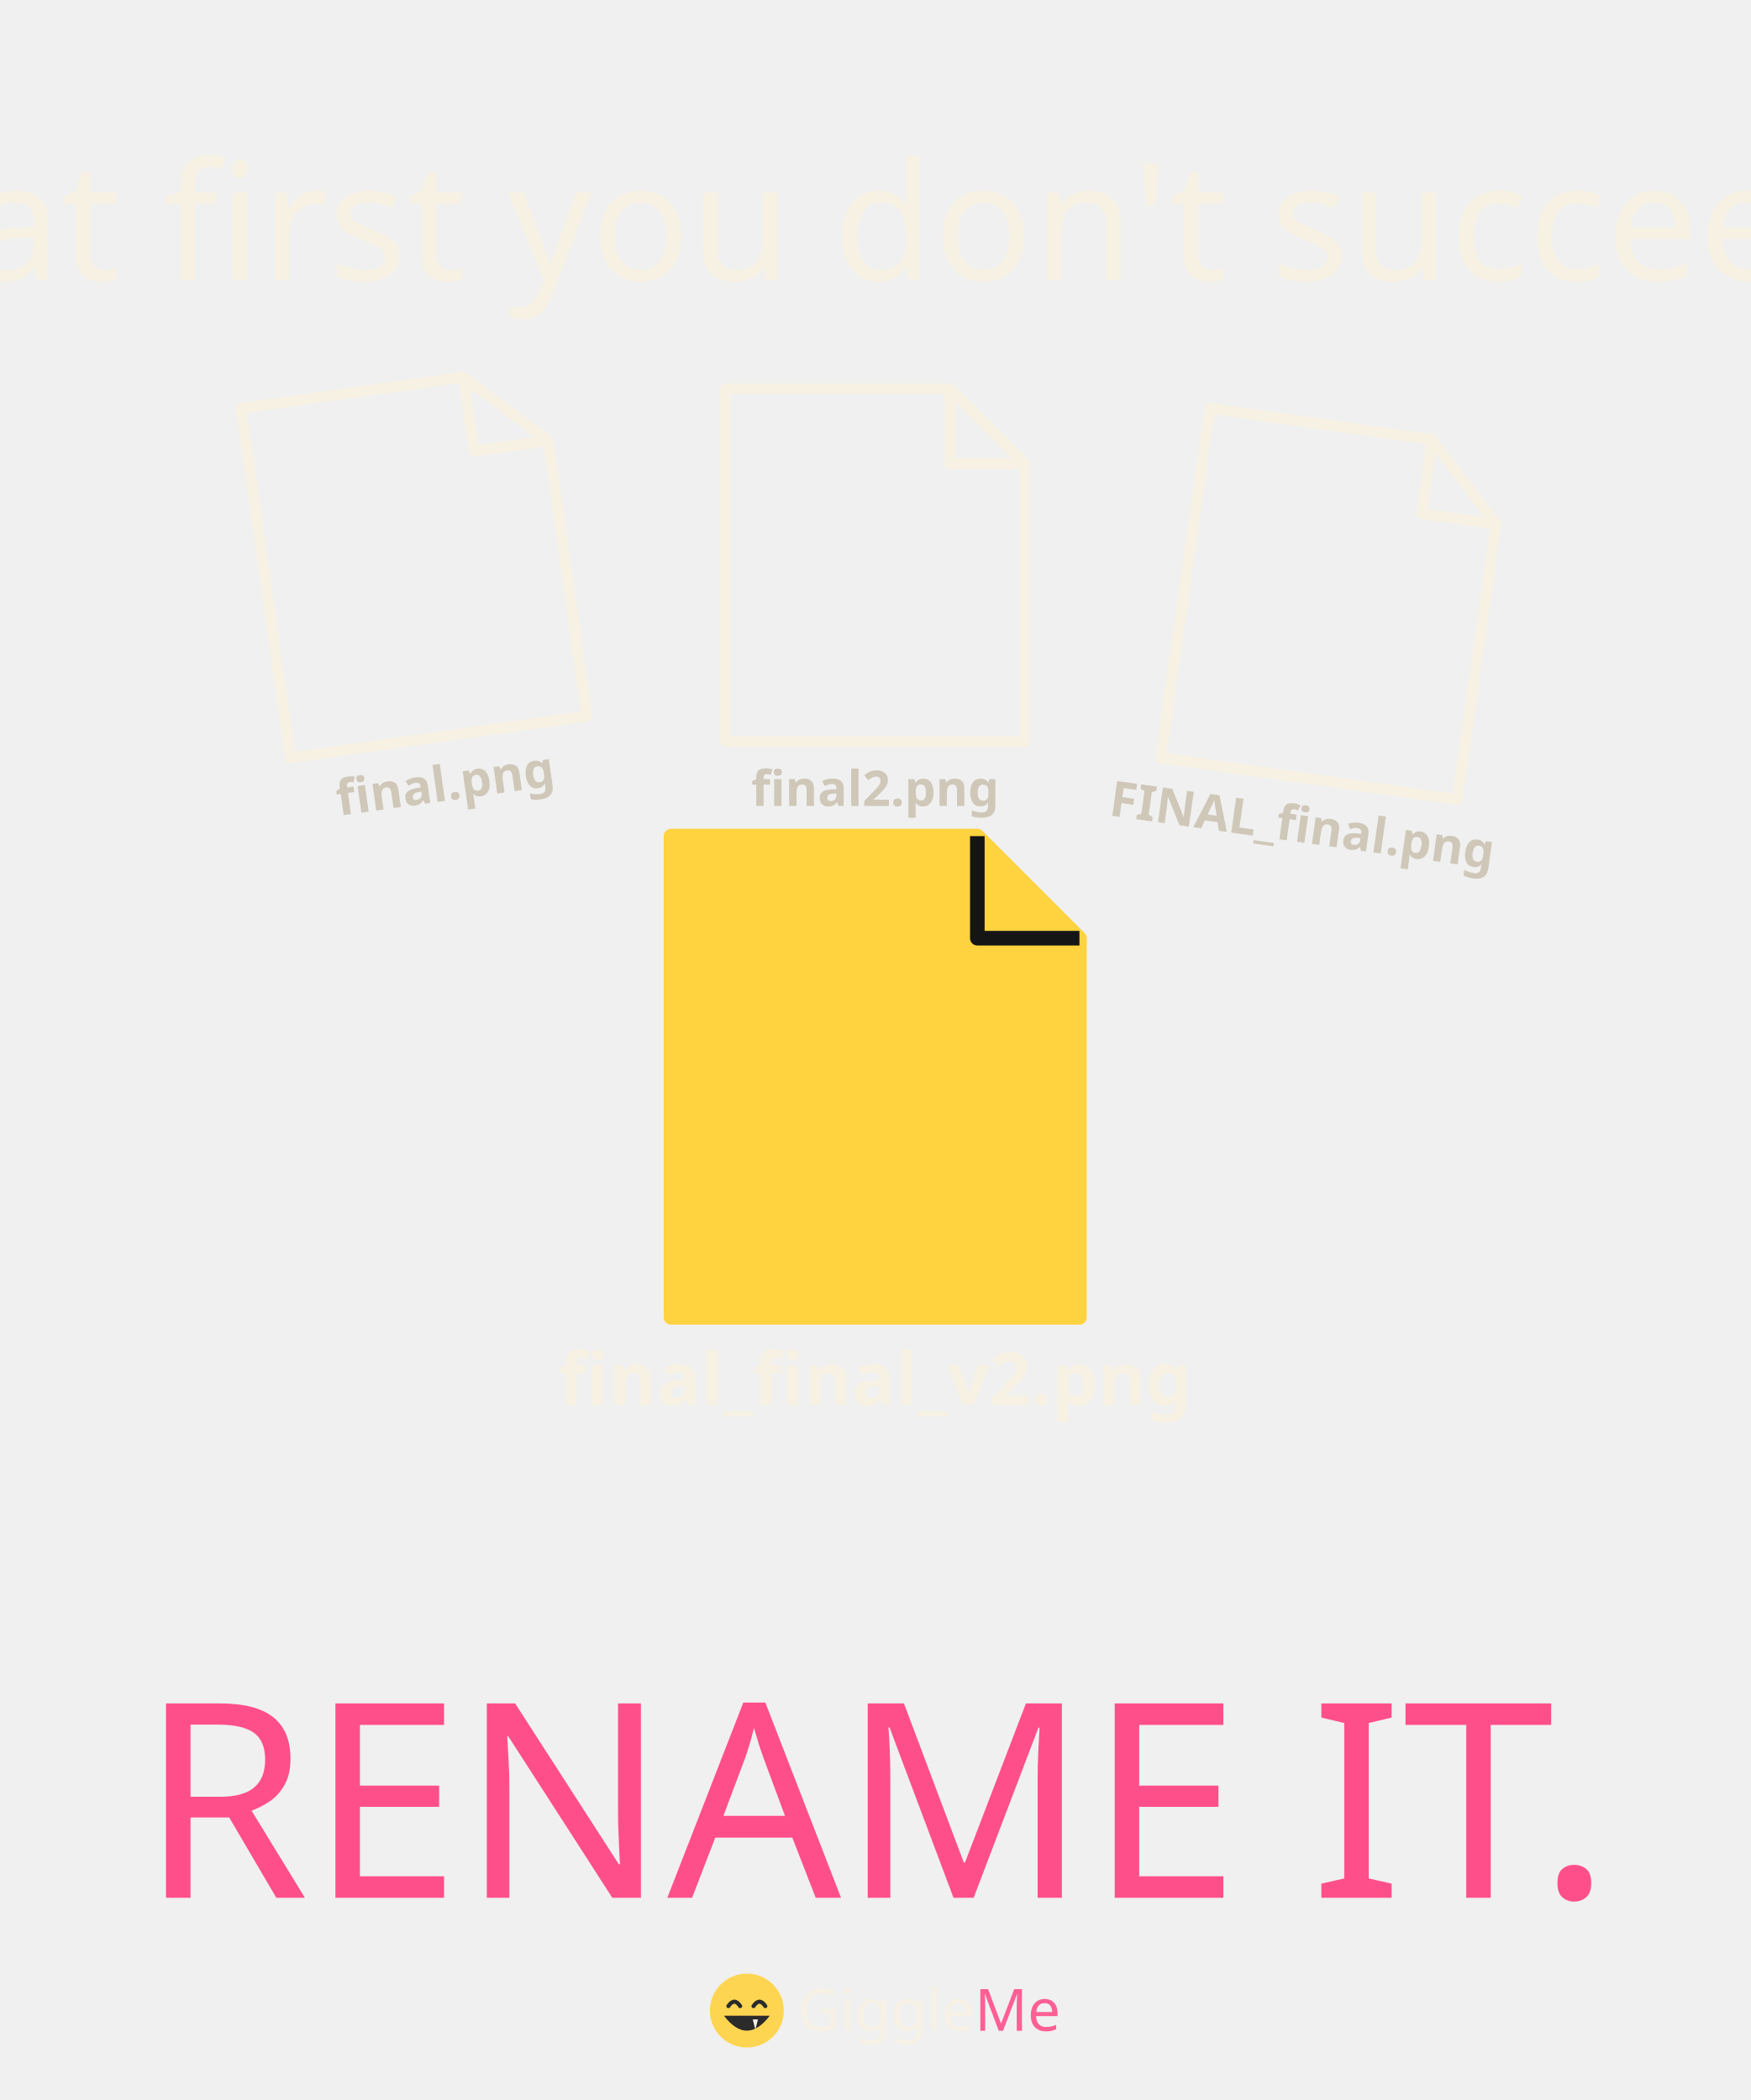
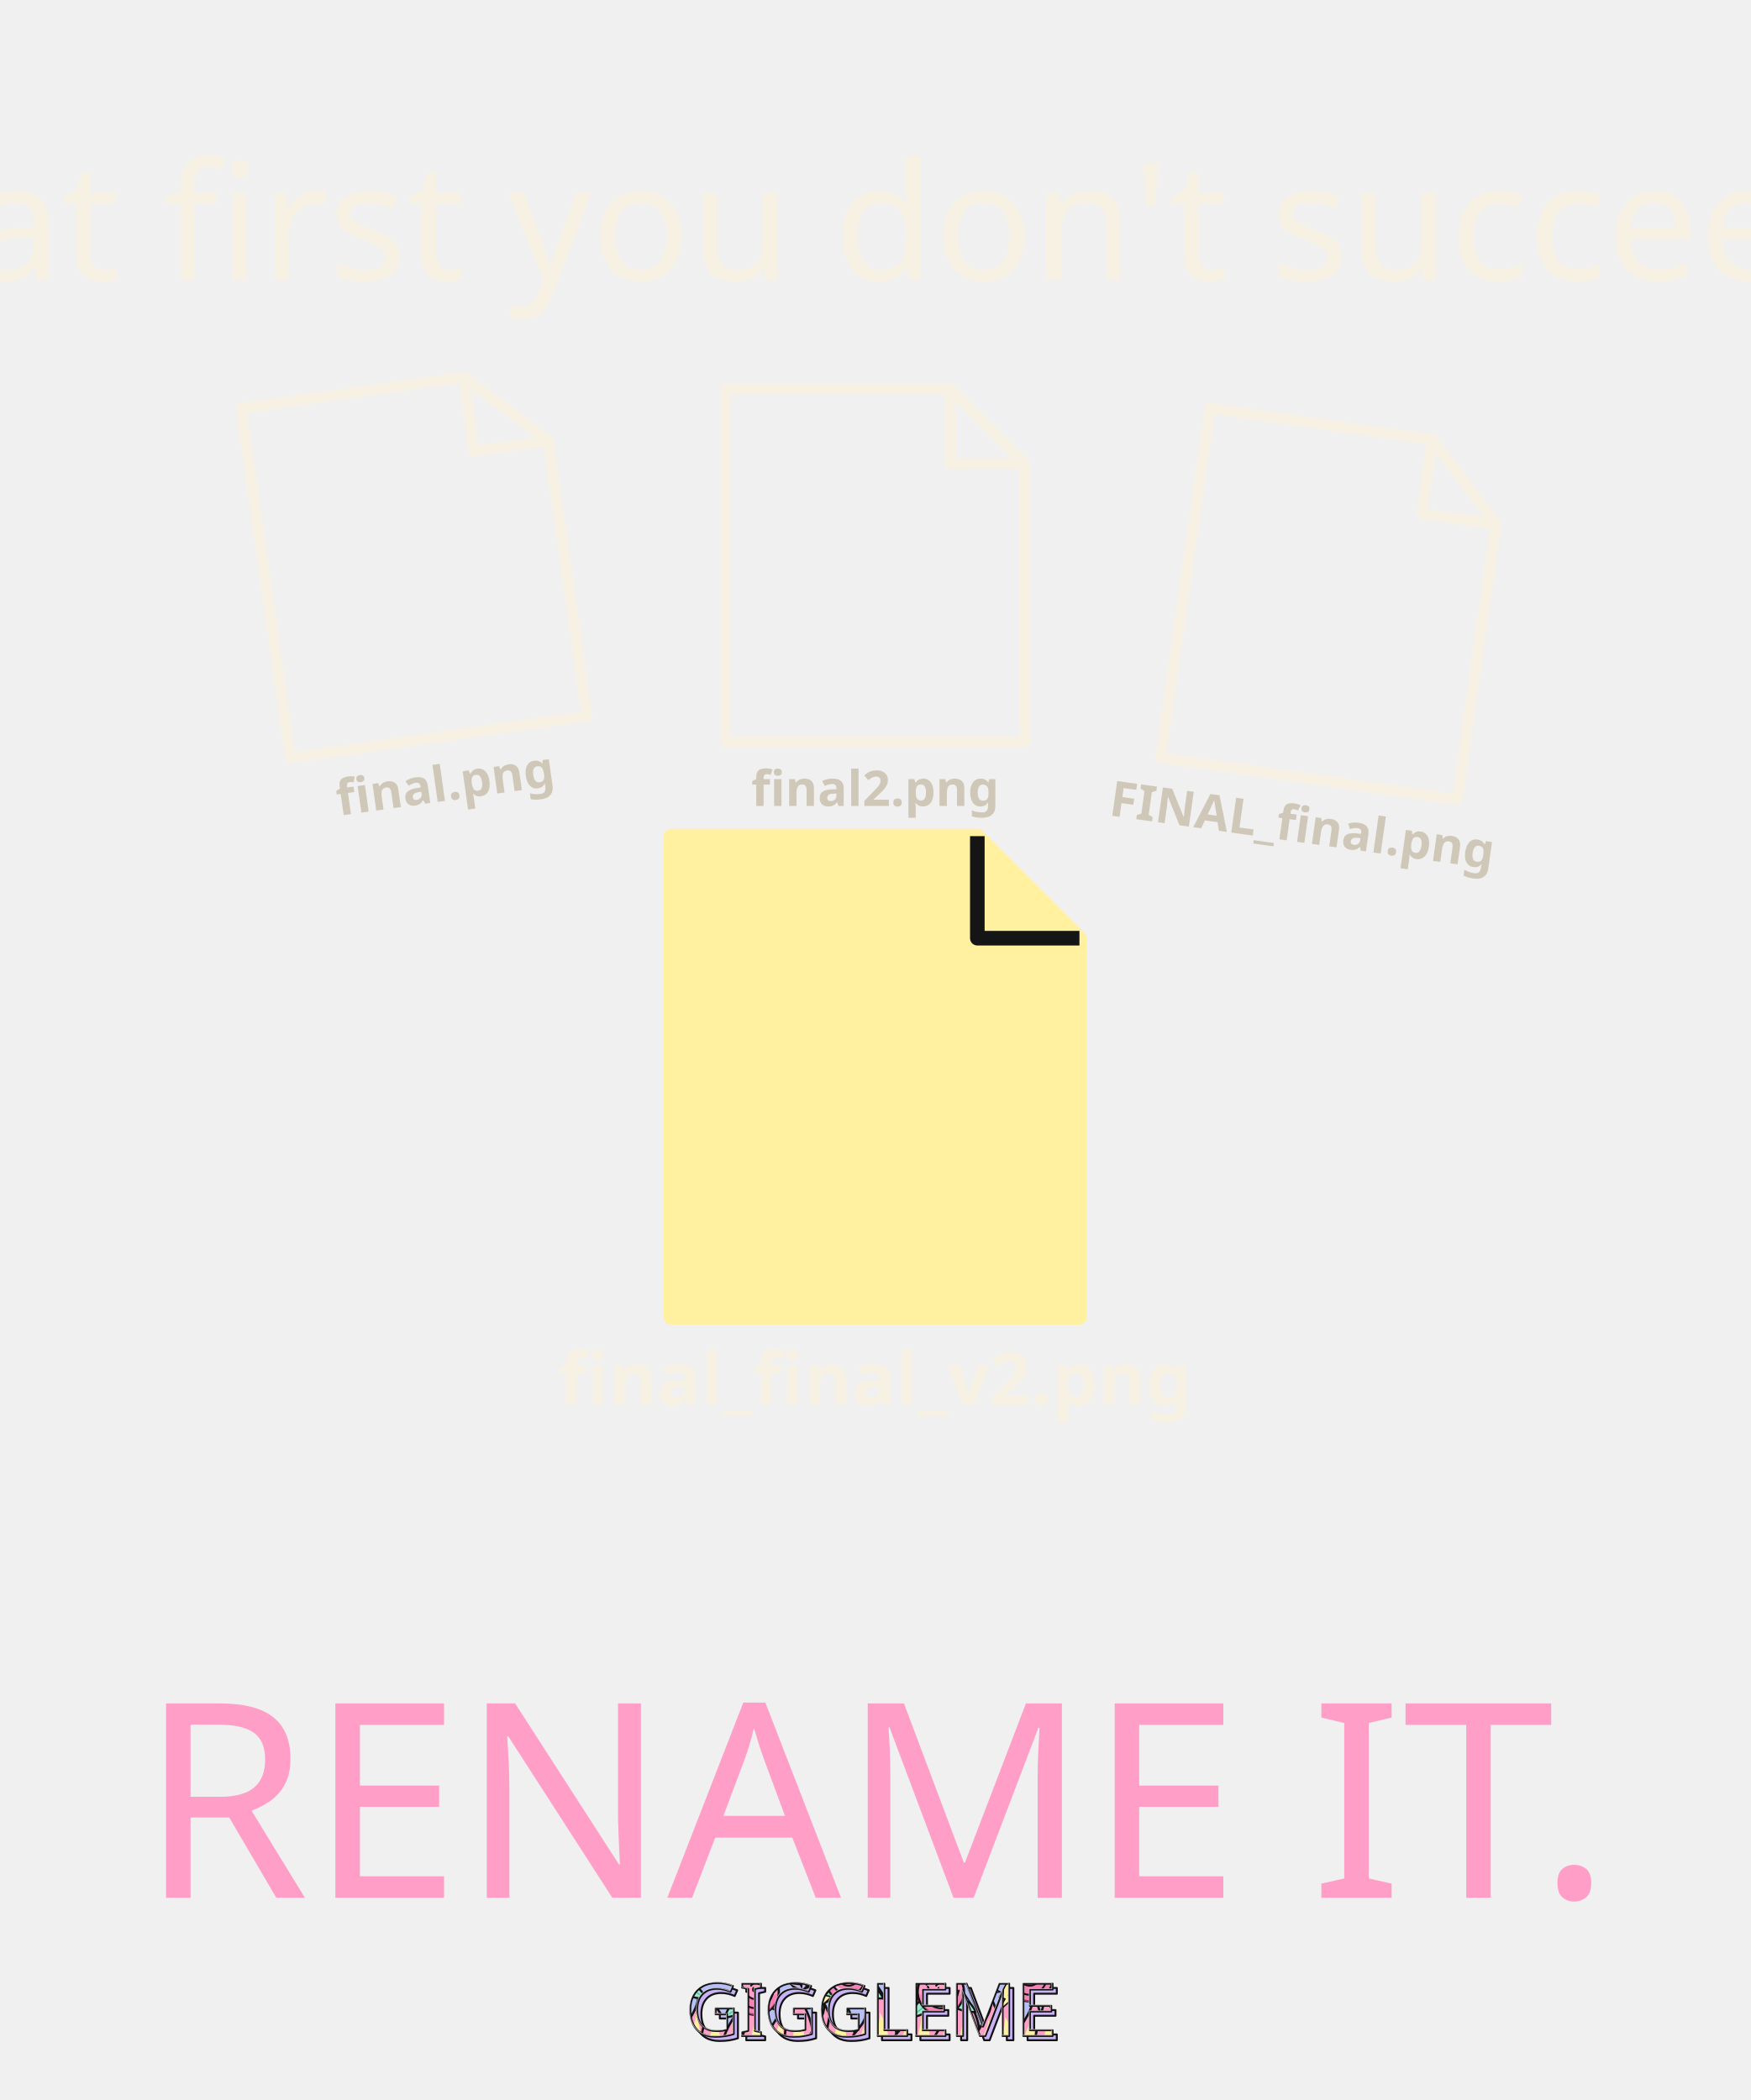
<svg xmlns="http://www.w3.org/2000/svg" viewBox="0 0 4500 5400">
  <text x="2250" y="720" data-w="3900" text-anchor="middle" font-family="DM Serif Display" font-size="420" fill="#F7F1E3">If at first you don't succeed,</text>
  <g transform="translate(620 1050) rotate(-8) scale(0.55)">
    <path d="M 0 0 L 1050 0 L 1400 350 L 1400 1650 L 0 1650 Z" fill="none" stroke="#F7F1E3" stroke-width="50" stroke-linejoin="round" />
    <path d="M 1050 0 L 1050 350 L 1400 350" fill="none" stroke="#F7F1E3" stroke-width="50" stroke-linejoin="round" />
    <text x="700" y="1950" text-anchor="middle" font-family="Space Mono" font-weight="700" font-size="230" fill="#CFC7B8">final.png</text>
  </g>
  <g transform="translate(1865 1000) rotate(0) scale(0.55)">
    <path d="M 0 0 L 1050 0 L 1400 350 L 1400 1650 L 0 1650 Z" fill="none" stroke="#F7F1E3" stroke-width="50" stroke-linejoin="round" />
    <path d="M 1050 0 L 1050 350 L 1400 350" fill="none" stroke="#F7F1E3" stroke-width="50" stroke-linejoin="round" />
    <text x="700" y="1950" text-anchor="middle" font-family="Space Mono" font-weight="700" font-size="230" fill="#CFC7B8">final2.png</text>
  </g>
  <g transform="translate(3110 1050) rotate(8) scale(0.55)">
    <path d="M 0 0 L 1050 0 L 1400 350 L 1400 1650 L 0 1650 Z" fill="none" stroke="#F7F1E3" stroke-width="50" stroke-linejoin="round" />
    <path d="M 1050 0 L 1050 350 L 1400 350" fill="none" stroke="#F7F1E3" stroke-width="50" stroke-linejoin="round" />
    <text x="700" y="1950" text-anchor="middle" font-family="Space Mono" font-weight="700" font-size="230" fill="#CFC7B8">FINAL_final.png</text>
  </g>
  <g transform="translate(1725 2150) rotate(0) scale(0.75)">
-     <path d="M 0 0 L 1050 0 L 1400 350 L 1400 1650 L 0 1650 Z" fill="#FFD23F" stroke="#FFD23F" stroke-width="50" stroke-linejoin="round" />
+     <path d="M 0 0 L 1050 0 L 1400 350 L 1400 1650 L 0 1650 Z" fill="#FFF1A0" stroke="#FFF1A0" stroke-width="50" stroke-linejoin="round" />
    <path d="M 1050 0 L 1050 350 L 1400 350" fill="none" stroke="#151515" stroke-width="50" stroke-linejoin="round" />
    <text x="700" y="1950" text-anchor="middle" font-family="Space Mono" font-weight="700" font-size="250" fill="#F7F1E3">final_final_v2.png</text>
  </g>
-   <text x="2250" y="4880" data-w="3300" text-anchor="middle" font-family="Anton" font-size="700" fill="#FF4F8B">RENAME IT.</text>
-   <g opacity="0.9">
-     <g transform="translate(1920 5170)">
-       <circle r="95" fill="#FFD23F" />
-       <path d="M -47.5 -11.4 q 15.2 -22.8 30.4 0" fill="none" stroke="#151515" stroke-width="10.45" stroke-linecap="round" />
-       <path d="M 17.1 -11.4 q 15.2 -22.8 30.4 0" fill="none" stroke="#151515" stroke-width="10.45" stroke-linecap="round" />
-       <path d="M -58.9 13.3 Q 0 90.25 58.9 13.3 Z" fill="#151515" />
-       <path d="M 15.2 22.8 L 28.5 22.8 L 21.85 49.4 Z" fill="#F7F1E3" />
-     </g>
-     <text x="2050" y="5222" font-family="Titan One" font-size="150" fill="#F7F1E3">Giggle<tspan fill="#FF4F8B">Me</tspan>
-     </text>
+   <text x="2250" y="4880" data-w="3300" text-anchor="middle" font-family="Anton" font-size="700" fill="#FF9EC7">RENAME IT.</text>
+   <g transform="translate(1595.7 4789.3) scale(0.4957)">
+     <defs>
+       <clipPath id="tag17">
+         <text x="1300" y="900" text-anchor="middle" font-family="Rye" font-size="380">GIGGLEME</text>
+       </clipPath>
+     </defs>
+     <g transform="translate(22 22)" fill="#C9B1F5">
+       <text x="1300" y="900" text-anchor="middle" font-family="Rye" font-size="380">GIGGLEME</text>
+     </g>
+     <g transform="translate(22 22)" fill="none" stroke="#121212" stroke-width="10" stroke-linejoin="round">
+       <text x="1300" y="900" text-anchor="middle" font-family="Rye" font-size="380">GIGGLEME</text>
+     </g>
+     <g clip-path="url(#tag17)">
+       <rect width="2600" height="1250" fill="#9FD3F7" />
+       <path d="M -60 420 q 80 -60 160 0 t 160 0" fill="none" stroke="#64AEE3" stroke-width="16" />
+       <path d="M 260 420 q 80 -60 160 0 t 160 0" fill="none" stroke="#64AEE3" stroke-width="16" />
+       <path d="M 580 420 q 80 -60 160 0 t 160 0" fill="none" stroke="#64AEE3" stroke-width="16" />
+       <path d="M 900 420 q 80 -60 160 0 t 160 0" fill="none" stroke="#64AEE3" stroke-width="16" />
+       <path d="M 1220 420 q 80 -60 160 0 t 160 0" fill="none" stroke="#64AEE3" stroke-width="16" />
+       <path d="M 1540 420 q 80 -60 160 0 t 160 0" fill="none" stroke="#64AEE3" stroke-width="16" />
+       <path d="M 1860 420 q 80 -60 160 0 t 160 0" fill="none" stroke="#64AEE3" stroke-width="16" />
+       <path d="M 2180 420 q 80 -60 160 0 t 160 0" fill="none" stroke="#64AEE3" stroke-width="16" />
+       <path d="M 2500 420 q 80 -60 160 0 t 160 0" fill="none" stroke="#64AEE3" stroke-width="16" />
+       <rect y="520" width="2600" height="1250" fill="#C9B1F5" opacity=".55" />
+       <path d="M -15.8 1000 C -25.8 892.0 14.2 870.4 30.2 784.0 C 144.2 881.2 134.2 935.2 124.2 1000 Z" fill="#FF9EC7" stroke="#121212" stroke-width="12" stroke-linejoin="round" />
+       <path d="M 22.2 1000 C 18.2 924.4 42.2 913.6 44.2 866.1 C 96.2 924.4 92.2 956.8 86.2 1000 Z" fill="#FFF1A0" />
+       <path d="M 92.5 1000 C 82.5 820.6 202.5 784.7 186.5 641.2 C 252.5 802.7 242.5 892.4 232.5 1000 Z" fill="#FF9EC7" stroke="#121212" stroke-width="12" stroke-linejoin="round" />
+       <path d="M 130.5 1000 C 126.5 874.4 174.5 856.5 172.5 777.5 C 204.5 874.4 200.5 928.2 194.5 1000 Z" fill="#FFF1A0" />
+       <path d="M 200.8 1000 C 190.8 873.6 230.8 848.3 246.8 747.2 C 360.8 861.0 350.8 924.2 340.8 1000 Z" fill="#FF9EC7" stroke="#121212" stroke-width="12" stroke-linejoin="round" />
+       <path d="M 238.8 1000 C 234.8 911.5 258.8 898.9 260.8 843.3 C 312.8 911.5 308.8 949.4 302.8 1000 Z" fill="#FFF1A0" />
+       <path d="M 309.2 1000 C 299.2 825.3 419.2 790.4 403.2 650.7 C 469.2 807.9 459.2 895.2 449.2 1000 Z" fill="#FF9EC7" stroke="#121212" stroke-width="12" stroke-linejoin="round" />
+       <path d="M 347.2 1000 C 343.2 877.7 391.2 860.3 389.2 783.4 C 421.2 877.7 417.2 930.1 411.2 1000 Z" fill="#FFF1A0" />
+       <path d="M 417.5 1000 C 407.5 856.4 447.5 827.7 463.5 712.8 C 577.5 842.1 567.5 913.9 557.5 1000 Z" fill="#FF9EC7" stroke="#121212" stroke-width="12" stroke-linejoin="round" />
+       <path d="M 455.5 1000 C 451.5 899.5 475.5 885.1 477.5 822.0 C 529.5 899.5 525.5 942.6 519.5 1000 Z" fill="#FFF1A0" />
+       <path d="M 525.8 1000 C 515.8 834.5 635.8 801.4 619.8 669.0 C 685.8 818.0 675.8 900.7 665.8 1000 Z" fill="#FF9EC7" stroke="#121212" stroke-width="12" stroke-linejoin="round" />
+       <path d="M 563.8 1000 C 559.8 884.2 607.8 867.6 605.8 794.8 C 637.8 884.2 633.8 933.8 627.8 1000 Z" fill="#FFF1A0" />
+       <path d="M 634.2 1000 C 624.2 841.6 664.2 809.9 680.2 683.2 C 794.2 825.8 784.2 905.0 774.2 1000 Z" fill="#FF9EC7" stroke="#121212" stroke-width="12" stroke-linejoin="round" />
+       <path d="M 672.2 1000 C 668.2 889.1 692.2 873.3 694.2 803.6 C 746.2 889.1 742.2 936.6 736.2 1000 Z" fill="#FFF1A0" />
+       <path d="M 742.5 1000 C 732.5 847.5 852.5 817.0 836.5 695.0 C 902.5 832.2 892.5 908.5 882.5 1000 Z" fill="#FF9EC7" stroke="#121212" stroke-width="12" stroke-linejoin="round" />
+       <path d="M 780.5 1000 C 776.5 893.2 824.5 878.0 822.5 810.9 C 854.5 893.2 850.5 939.0 844.5 1000 Z" fill="#FFF1A0" />
+       <path d="M 850.8 1000 C 840.8 830.1 880.8 796.2 896.8 660.3 C 1010.8 813.2 1000.8 898.1 990.8 1000 Z" fill="#FF9EC7" stroke="#121212" stroke-width="12" stroke-linejoin="round" />
+       <path d="M 888.8 1000 C 884.8 881.1 908.8 864.1 910.8 789.4 C 962.8 881.1 958.8 932.1 952.8 1000 Z" fill="#FFF1A0" />
+       <path d="M 959.2 1000 C 949.2 863.4 1069.2 836.1 1053.2 726.9 C 1119.2 849.8 1109.2 918.1 1099.2 1000 Z" fill="#FF9EC7" stroke="#121212" stroke-width="12" stroke-linejoin="round" />
+       <path d="M 997.2 1000 C 993.2 904.4 1041.2 890.7 1039.2 830.7 C 1071.2 904.4 1067.2 945.4 1061.2 1000 Z" fill="#FFF1A0" />
+       <path d="M 1067.5 1000 C 1057.5 822.8 1097.5 787.3 1113.5 645.6 C 1227.5 805.1 1217.5 893.7 1207.5 1000 Z" fill="#FF9EC7" stroke="#121212" stroke-width="12" stroke-linejoin="round" />
+       <path d="M 1105.5 1000 C 1101.5 875.9 1125.5 858.2 1127.5 780.2 C 1179.5 875.9 1175.5 929.1 1169.5 1000 Z" fill="#FFF1A0" />
+       <path d="M 1175.8 1000 C 1165.8 881.3 1285.8 857.5 1269.8 762.5 C 1335.8 869.4 1325.8 928.8 1315.8 1000 Z" fill="#FF9EC7" stroke="#121212" stroke-width="12" stroke-linejoin="round" />
+       <path d="M 1213.8 1000 C 1209.8 916.9 1257.8 905.0 1255.8 852.8 C 1287.8 916.9 1283.8 952.5 1277.8 1000 Z" fill="#FFF1A0" />
+       <path d="M 1284.2 1000 C 1274.2 820.0 1314.2 784.0 1330.2 640.0 C 1444.2 802.0 1434.2 892.0 1424.2 1000 Z" fill="#FF9EC7" stroke="#121212" stroke-width="12" stroke-linejoin="round" />
+       <path d="M 1322.2 1000 C 1318.2 874.0 1342.2 856.0 1344.2 776.8 C 1396.2 874.0 1392.2 928.0 1386.2 1000 Z" fill="#FFF1A0" />
+       <path d="M 1392.5 1000 C 1382.5 884.2 1502.5 861.0 1486.5 768.4 C 1552.5 872.6 1542.5 930.5 1532.5 1000 Z" fill="#FF9EC7" stroke="#121212" stroke-width="12" stroke-linejoin="round" />
+       <path d="M 1430.5 1000 C 1426.5 918.9 1474.5 907.3 1472.5 856.4 C 1504.5 918.9 1500.5 953.7 1494.5 1000 Z" fill="#FFF1A0" />
+       <path d="M 1500.8 1000 C 1490.8 822.0 1530.8 786.4 1546.8 644.1 C 1660.8 804.2 1650.8 893.2 1640.8 1000 Z" fill="#FF9EC7" stroke="#121212" stroke-width="12" stroke-linejoin="round" />
+       <path d="M 1538.8 1000 C 1534.8 875.4 1558.8 857.6 1560.8 779.3 C 1612.8 875.4 1608.8 928.8 1602.8 1000 Z" fill="#FFF1A0" />
+       <path d="M 1609.2 1000 C 1599.2 866.1 1719.2 839.4 1703.2 732.3 C 1769.2 852.8 1759.2 919.7 1749.2 1000 Z" fill="#FF9EC7" stroke="#121212" stroke-width="12" stroke-linejoin="round" />
+       <path d="M 1647.2 1000 C 1643.2 906.3 1691.2 892.9 1689.2 834.0 C 1721.2 906.3 1717.2 946.5 1711.2 1000 Z" fill="#FFF1A0" />
+       <path d="M 1717.5 1000 C 1707.5 828.7 1747.5 794.4 1763.5 657.4 C 1877.5 811.6 1867.5 897.2 1857.5 1000 Z" fill="#FF9EC7" stroke="#121212" stroke-width="12" stroke-linejoin="round" />
+       <path d="M 1755.5 1000 C 1751.5 880.1 1775.5 863.0 1777.5 787.6 C 1829.5 880.1 1825.5 931.5 1819.5 1000 Z" fill="#FFF1A0" />
+       <path d="M 1825.8 1000 C 1815.8 849.8 1935.8 819.8 1919.8 699.7 C 1985.8 834.8 1975.8 909.9 1965.8 1000 Z" fill="#FF9EC7" stroke="#121212" stroke-width="12" stroke-linejoin="round" />
+       <path d="M 1863.8 1000 C 1859.8 894.9 1907.8 879.9 1905.8 813.8 C 1937.8 894.9 1933.8 939.9 1927.8 1000 Z" fill="#FFF1A0" />
+       <path d="M 1934.2 1000 C 1924.2 839.6 1964.2 807.5 1980.2 679.1 C 2094.2 823.5 2084.2 903.7 2074.2 1000 Z" fill="#FF9EC7" stroke="#121212" stroke-width="12" stroke-linejoin="round" />
+       <path d="M 1972.2 1000 C 1968.2 887.7 1992.2 871.6 1994.2 801.1 C 2046.2 887.7 2042.2 935.8 2036.2 1000 Z" fill="#FFF1A0" />
+       <path d="M 2042.5 1000 C 2032.5 836.3 2152.5 803.6 2136.5 672.6 C 2202.5 820.0 2192.5 901.8 2182.5 1000 Z" fill="#FF9EC7" stroke="#121212" stroke-width="12" stroke-linejoin="round" />
+       <path d="M 2080.5 1000 C 2076.5 885.4 2124.5 869.1 2122.5 797.0 C 2154.5 885.4 2150.5 934.5 2144.5 1000 Z" fill="#FFF1A0" />
+       <path d="M 2150.8 1000 C 2140.8 853.9 2180.8 824.7 2196.8 707.8 C 2310.8 839.3 2300.8 912.3 2290.8 1000 Z" fill="#FF9EC7" stroke="#121212" stroke-width="12" stroke-linejoin="round" />
+       <path d="M 2188.8 1000 C 2184.8 897.7 2208.8 883.1 2210.8 818.8 C 2262.8 897.7 2258.8 941.6 2252.8 1000 Z" fill="#FFF1A0" />
+       <path d="M 2259.2 1000 C 2249.2 826.5 2369.2 791.8 2353.2 653.0 C 2419.2 809.2 2409.2 895.9 2399.2 1000 Z" fill="#FF9EC7" stroke="#121212" stroke-width="12" stroke-linejoin="round" />
+       <path d="M 2297.2 1000 C 2293.2 878.6 2341.2 861.2 2339.2 784.9 C 2371.2 878.6 2367.2 930.6 2361.2 1000 Z" fill="#FFF1A0" />
+       <path d="M 2367.5 1000 C 2357.5 870.8 2397.5 844.9 2413.5 741.6 C 2527.5 857.9 2517.5 922.5 2507.5 1000 Z" fill="#FF9EC7" stroke="#121212" stroke-width="12" stroke-linejoin="round" />
+       <path d="M 2405.5 1000 C 2401.5 909.5 2425.5 896.6 2427.5 839.8 C 2479.5 909.5 2475.5 948.3 2469.5 1000 Z" fill="#FFF1A0" />
+       <path d="M 2475.8 1000 C 2465.8 821.0 2585.8 785.2 2569.8 642.1 C 2635.8 803.1 2625.8 892.6 2615.8 1000 Z" fill="#FF9EC7" stroke="#121212" stroke-width="12" stroke-linejoin="round" />
+       <path d="M 2513.8 1000 C 2509.8 874.7 2557.8 856.8 2555.8 778.1 C 2587.8 874.7 2583.8 928.4 2577.8 1000 Z" fill="#FFF1A0" />
+       <g transform="translate(260.0 600.0) rotate(140)">
+         <path d="M 0 0 Q 108 -66 210 0 Q 108 66 0 0 Z" fill="#9EE6CF" stroke="#121212" stroke-width="10.8" stroke-linejoin="round" />
+         <path d="M 18 0 Q 108 -9.6 180 0" fill="none" stroke="#5FBFA0" stroke-width="7.2" />
+         <path d="M 60 -30 Q 108 -48 144 -30" fill="none" stroke="#fff" stroke-opacity=".55" stroke-width="6" stroke-linecap="round" />
+       </g>
+       <g transform="translate(260.0 600.0) rotate(30)">
+         <path d="M 0 0 Q 108 -66 210 0 Q 108 66 0 0 Z" fill="#9EE6CF" stroke="#121212" stroke-width="10.8" stroke-linejoin="round" />
+         <path d="M 18 0 Q 108 -9.6 180 0" fill="none" stroke="#5FBFA0" stroke-width="7.2" />
+         <path d="M 60 -30 Q 108 -48 144 -30" fill="none" stroke="#fff" stroke-opacity=".55" stroke-width="6" stroke-linecap="round" />
+       </g>
+       <g transform="translate(260.0 600.0)">
+         <circle r="120" fill="#FF9EC7" stroke="#121212" stroke-width="12" />
+         <path d="M -110.4 12 A 110.4 110.4 0 0 0 110.4 12 Q 0 54 -110.4 12 Z" fill="#F06AA8" opacity=".55" />
+         <g fill="none" stroke="#121212" stroke-width="9.6" stroke-linecap="round">
+           <path d="M -93.6 -6 Q -74.4 81.6 0 86.4 Q 74.4 81.6 93.6 -6" />
+           <path d="M -67.2 -26.4 Q -43.2 45.6 12 38.4 Q 60 26.4 67.2 -36" />
+           <path d="M -74.4 -36 Q -36 -93.6 18 -76.8 Q 67.2 -62.4 74.4 -28.8" />
+           <path d="M -24 -31.2 Q -4.8 -55.2 24 -36 Q 36 -9.6 4.8 0 Q -19.2 2.4 -12 -19.2" />
+         </g>
+         <g fill="none" stroke="#fff" stroke-opacity=".75" stroke-width="6.6" stroke-linecap="round">
+           <path d="M -57.6 -57.6 Q -36 -79.2 -9.6 -79.2" />
+           <path d="M -72 24 Q -60 50.4 -36 60" />
+         </g>
+       </g>
+       <g transform="translate(700.0 670.0) rotate(140)">
+         <path d="M 0 0 Q 108 -66 210 0 Q 108 66 0 0 Z" fill="#9EE6CF" stroke="#121212" stroke-width="10.8" stroke-linejoin="round" />
+         <path d="M 18 0 Q 108 -9.6 180 0" fill="none" stroke="#5FBFA0" stroke-width="7.2" />
+         <path d="M 60 -30 Q 108 -48 144 -30" fill="none" stroke="#fff" stroke-opacity=".55" stroke-width="6" stroke-linecap="round" />
+       </g>
+       <g transform="translate(700.0 670.0) rotate(30)">
+         <path d="M 0 0 Q 108 -66 210 0 Q 108 66 0 0 Z" fill="#9EE6CF" stroke="#121212" stroke-width="10.8" stroke-linejoin="round" />
+         <path d="M 18 0 Q 108 -9.6 180 0" fill="none" stroke="#5FBFA0" stroke-width="7.2" />
+         <path d="M 60 -30 Q 108 -48 144 -30" fill="none" stroke="#fff" stroke-opacity=".55" stroke-width="6" stroke-linecap="round" />
+       </g>
+       <g transform="translate(700.0 670.0)">
+         <circle r="120" fill="#FF9EC7" stroke="#121212" stroke-width="12" />
+         <path d="M -110.4 12 A 110.4 110.4 0 0 0 110.4 12 Q 0 54 -110.4 12 Z" fill="#F06AA8" opacity=".55" />
+         <g fill="none" stroke="#121212" stroke-width="9.6" stroke-linecap="round">
+           <path d="M -93.6 -6 Q -74.4 81.6 0 86.4 Q 74.4 81.6 93.6 -6" />
+           <path d="M -67.2 -26.4 Q -43.2 45.6 12 38.4 Q 60 26.4 67.2 -36" />
+           <path d="M -74.4 -36 Q -36 -93.6 18 -76.8 Q 67.2 -62.4 74.4 -28.8" />
+           <path d="M -24 -31.2 Q -4.8 -55.2 24 -36 Q 36 -9.6 4.8 0 Q -19.2 2.4 -12 -19.2" />
+         </g>
+         <g fill="none" stroke="#fff" stroke-opacity=".75" stroke-width="6.6" stroke-linecap="round">
+           <path d="M -57.6 -57.6 Q -36 -79.2 -9.6 -79.2" />
+           <path d="M -72 24 Q -60 50.4 -36 60" />
+         </g>
+       </g>
+       <g transform="translate(1180.0 600.0) rotate(140)">
+         <path d="M 0 0 Q 108 -66 210 0 Q 108 66 0 0 Z" fill="#9EE6CF" stroke="#121212" stroke-width="10.8" stroke-linejoin="round" />
+         <path d="M 18 0 Q 108 -9.6 180 0" fill="none" stroke="#5FBFA0" stroke-width="7.2" />
+         <path d="M 60 -30 Q 108 -48 144 -30" fill="none" stroke="#fff" stroke-opacity=".55" stroke-width="6" stroke-linecap="round" />
+       </g>
+       <g transform="translate(1180.0 600.0) rotate(30)">
+         <path d="M 0 0 Q 108 -66 210 0 Q 108 66 0 0 Z" fill="#9EE6CF" stroke="#121212" stroke-width="10.8" stroke-linejoin="round" />
+         <path d="M 18 0 Q 108 -9.6 180 0" fill="none" stroke="#5FBFA0" stroke-width="7.2" />
+         <path d="M 60 -30 Q 108 -48 144 -30" fill="none" stroke="#fff" stroke-opacity=".55" stroke-width="6" stroke-linecap="round" />
+       </g>
+       <g transform="translate(1180.0 600.0)">
+         <circle r="120" fill="#FF9EC7" stroke="#121212" stroke-width="12" />
+         <path d="M -110.4 12 A 110.4 110.4 0 0 0 110.4 12 Q 0 54 -110.4 12 Z" fill="#F06AA8" opacity=".55" />
+         <g fill="none" stroke="#121212" stroke-width="9.6" stroke-linecap="round">
+           <path d="M -93.6 -6 Q -74.4 81.6 0 86.4 Q 74.4 81.6 93.6 -6" />
+           <path d="M -67.2 -26.4 Q -43.2 45.6 12 38.4 Q 60 26.4 67.2 -36" />
+           <path d="M -74.4 -36 Q -36 -93.6 18 -76.8 Q 67.2 -62.4 74.4 -28.8" />
+           <path d="M -24 -31.2 Q -4.8 -55.2 24 -36 Q 36 -9.6 4.8 0 Q -19.2 2.4 -12 -19.2" />
+         </g>
+         <g fill="none" stroke="#fff" stroke-opacity=".75" stroke-width="6.6" stroke-linecap="round">
+           <path d="M -57.6 -57.6 Q -36 -79.2 -9.6 -79.2" />
+           <path d="M -72 24 Q -60 50.4 -36 60" />
+         </g>
+       </g>
+       <g transform="translate(1660.0 670.0) rotate(140)">
+         <path d="M 0 0 Q 108 -66 210 0 Q 108 66 0 0 Z" fill="#9EE6CF" stroke="#121212" stroke-width="10.8" stroke-linejoin="round" />
+         <path d="M 18 0 Q 108 -9.6 180 0" fill="none" stroke="#5FBFA0" stroke-width="7.2" />
+         <path d="M 60 -30 Q 108 -48 144 -30" fill="none" stroke="#fff" stroke-opacity=".55" stroke-width="6" stroke-linecap="round" />
+       </g>
+       <g transform="translate(1660.0 670.0) rotate(30)">
+         <path d="M 0 0 Q 108 -66 210 0 Q 108 66 0 0 Z" fill="#9EE6CF" stroke="#121212" stroke-width="10.8" stroke-linejoin="round" />
+         <path d="M 18 0 Q 108 -9.6 180 0" fill="none" stroke="#5FBFA0" stroke-width="7.2" />
+         <path d="M 60 -30 Q 108 -48 144 -30" fill="none" stroke="#fff" stroke-opacity=".55" stroke-width="6" stroke-linecap="round" />
+       </g>
+       <g transform="translate(1660.0 670.0)">
+         <circle r="120" fill="#FF9EC7" stroke="#121212" stroke-width="12" />
+         <path d="M -110.4 12 A 110.4 110.4 0 0 0 110.4 12 Q 0 54 -110.4 12 Z" fill="#F06AA8" opacity=".55" />
+         <g fill="none" stroke="#121212" stroke-width="9.6" stroke-linecap="round">
+           <path d="M -93.6 -6 Q -74.4 81.6 0 86.4 Q 74.4 81.6 93.6 -6" />
+           <path d="M -67.2 -26.4 Q -43.2 45.6 12 38.4 Q 60 26.4 67.2 -36" />
+           <path d="M -74.4 -36 Q -36 -93.6 18 -76.8 Q 67.2 -62.4 74.4 -28.8" />
+           <path d="M -24 -31.2 Q -4.8 -55.2 24 -36 Q 36 -9.6 4.8 0 Q -19.2 2.4 -12 -19.2" />
+         </g>
+         <g fill="none" stroke="#fff" stroke-opacity=".75" stroke-width="6.6" stroke-linecap="round">
+           <path d="M -57.6 -57.6 Q -36 -79.2 -9.6 -79.2" />
+           <path d="M -72 24 Q -60 50.4 -36 60" />
+         </g>
+       </g>
+       <g transform="translate(2120.0 600.0) rotate(140)">
+         <path d="M 0 0 Q 108 -66 210 0 Q 108 66 0 0 Z" fill="#9EE6CF" stroke="#121212" stroke-width="10.8" stroke-linejoin="round" />
+         <path d="M 18 0 Q 108 -9.6 180 0" fill="none" stroke="#5FBFA0" stroke-width="7.2" />
+         <path d="M 60 -30 Q 108 -48 144 -30" fill="none" stroke="#fff" stroke-opacity=".55" stroke-width="6" stroke-linecap="round" />
+       </g>
+       <g transform="translate(2120.0 600.0) rotate(30)">
+         <path d="M 0 0 Q 108 -66 210 0 Q 108 66 0 0 Z" fill="#9EE6CF" stroke="#121212" stroke-width="10.8" stroke-linejoin="round" />
+         <path d="M 18 0 Q 108 -9.6 180 0" fill="none" stroke="#5FBFA0" stroke-width="7.2" />
+         <path d="M 60 -30 Q 108 -48 144 -30" fill="none" stroke="#fff" stroke-opacity=".55" stroke-width="6" stroke-linecap="round" />
+       </g>
+       <g transform="translate(2120.0 600.0)">
+         <circle r="120" fill="#FF9EC7" stroke="#121212" stroke-width="12" />
+         <path d="M -110.4 12 A 110.4 110.4 0 0 0 110.4 12 Q 0 54 -110.4 12 Z" fill="#F06AA8" opacity=".55" />
+         <g fill="none" stroke="#121212" stroke-width="9.6" stroke-linecap="round">
+           <path d="M -93.6 -6 Q -74.4 81.6 0 86.4 Q 74.4 81.6 93.6 -6" />
+           <path d="M -67.2 -26.4 Q -43.2 45.6 12 38.4 Q 60 26.4 67.2 -36" />
+           <path d="M -74.4 -36 Q -36 -93.6 18 -76.8 Q 67.2 -62.4 74.4 -28.8" />
+           <path d="M -24 -31.2 Q -4.8 -55.2 24 -36 Q 36 -9.6 4.8 0 Q -19.2 2.4 -12 -19.2" />
+         </g>
+         <g fill="none" stroke="#fff" stroke-opacity=".75" stroke-width="6.6" stroke-linecap="round">
+           <path d="M -57.6 -57.6 Q -36 -79.2 -9.6 -79.2" />
+           <path d="M -72 24 Q -60 50.4 -36 60" />
+         </g>
+       </g>
+       <g transform="translate(480.0 400.0) rotate(0)">
+         <path d="M 0 0 L 0.0 -70.0 L -17.3 -23.8 Z" fill="#121212" />
+         <path d="M 0 0 L 0.0 -70.0 L 17.3 -23.8 Z" fill="#C9B1F5" />
+         <path d="M 0 0 L 66.6 -21.6 L 17.3 -23.8 Z" fill="#121212" />
+         <path d="M 0 0 L 66.6 -21.6 L 28.0 9.1 Z" fill="#C9B1F5" />
+         <path d="M 0 0 L 41.1 56.6 L 28.0 9.1 Z" fill="#121212" />
+         <path d="M 0 0 L 41.1 56.6 L 0.0 29.4 Z" fill="#C9B1F5" />
+         <path d="M 0 0 L -41.1 56.6 L 0.0 29.4 Z" fill="#121212" />
+         <path d="M 0 0 L -41.1 56.6 L -28.0 9.1 Z" fill="#C9B1F5" />
+         <path d="M 0 0 L -66.6 -21.6 L -28.0 9.1 Z" fill="#121212" />
+         <path d="M 0 0 L -66.6 -21.6 L -17.3 -23.8 Z" fill="#C9B1F5" />
+         <path d="M 0.0 -70.0 L 17.3 -23.8 L 66.6 -21.6 L 28.0 9.1 L 41.1 56.6 L 0.0 29.4 L -41.1 56.6 L -28.0 9.1 L -66.6 -21.6 L -17.3 -23.8 Z" fill="none" stroke="#121212" stroke-width="5.6" stroke-linejoin="round" />
+       </g>
+       <g transform="translate(940.0 660.0) rotate(9)">
+         <path d="M 0 0 L 0.0 -70.0 L -17.3 -23.8 Z" fill="#121212" />
+         <path d="M 0 0 L 0.0 -70.0 L 17.3 -23.8 Z" fill="#C9B1F5" />
+         <path d="M 0 0 L 66.6 -21.6 L 17.3 -23.8 Z" fill="#121212" />
+         <path d="M 0 0 L 66.6 -21.6 L 28.0 9.1 Z" fill="#C9B1F5" />
+         <path d="M 0 0 L 41.1 56.6 L 28.0 9.1 Z" fill="#121212" />
+         <path d="M 0 0 L 41.1 56.6 L 0.0 29.4 Z" fill="#C9B1F5" />
+         <path d="M 0 0 L -41.1 56.6 L 0.0 29.4 Z" fill="#121212" />
+         <path d="M 0 0 L -41.1 56.6 L -28.0 9.1 Z" fill="#C9B1F5" />
+         <path d="M 0 0 L -66.6 -21.6 L -28.0 9.1 Z" fill="#121212" />
+         <path d="M 0 0 L -66.6 -21.6 L -17.3 -23.8 Z" fill="#C9B1F5" />
+         <path d="M 0.0 -70.0 L 17.3 -23.8 L 66.6 -21.6 L 28.0 9.1 L 41.1 56.6 L 0.0 29.4 L -41.1 56.6 L -28.0 9.1 L -66.6 -21.6 L -17.3 -23.8 Z" fill="none" stroke="#121212" stroke-width="5.6" stroke-linejoin="round" />
+       </g>
+       <g transform="translate(1420.0 400.0) rotate(18)">
+         <path d="M 0 0 L 0.0 -70.0 L -17.3 -23.8 Z" fill="#121212" />
+         <path d="M 0 0 L 0.0 -70.0 L 17.3 -23.8 Z" fill="#C9B1F5" />
+         <path d="M 0 0 L 66.6 -21.6 L 17.3 -23.8 Z" fill="#121212" />
+         <path d="M 0 0 L 66.6 -21.6 L 28.0 9.1 Z" fill="#C9B1F5" />
+         <path d="M 0 0 L 41.1 56.6 L 28.0 9.1 Z" fill="#121212" />
+         <path d="M 0 0 L 41.1 56.6 L 0.0 29.4 Z" fill="#C9B1F5" />
+         <path d="M 0 0 L -41.1 56.6 L 0.0 29.4 Z" fill="#121212" />
+         <path d="M 0 0 L -41.1 56.6 L -28.0 9.1 Z" fill="#C9B1F5" />
+         <path d="M 0 0 L -66.6 -21.6 L -28.0 9.1 Z" fill="#121212" />
+         <path d="M 0 0 L -66.6 -21.6 L -17.3 -23.8 Z" fill="#C9B1F5" />
+         <path d="M 0.0 -70.0 L 17.3 -23.8 L 66.6 -21.6 L 28.0 9.1 L 41.1 56.6 L 0.0 29.4 L -41.1 56.6 L -28.0 9.1 L -66.6 -21.6 L -17.3 -23.8 Z" fill="none" stroke="#121212" stroke-width="5.6" stroke-linejoin="round" />
+       </g>
+       <g transform="translate(1900.0 660.0) rotate(27)">
+         <path d="M 0 0 L 0.0 -70.0 L -17.3 -23.8 Z" fill="#121212" />
+         <path d="M 0 0 L 0.0 -70.0 L 17.3 -23.8 Z" fill="#C9B1F5" />
+         <path d="M 0 0 L 66.6 -21.6 L 17.3 -23.8 Z" fill="#121212" />
+         <path d="M 0 0 L 66.6 -21.6 L 28.0 9.1 Z" fill="#C9B1F5" />
+         <path d="M 0 0 L 41.1 56.6 L 28.0 9.1 Z" fill="#121212" />
+         <path d="M 0 0 L 41.1 56.6 L 0.0 29.4 Z" fill="#C9B1F5" />
+         <path d="M 0 0 L -41.1 56.6 L 0.0 29.4 Z" fill="#121212" />
+         <path d="M 0 0 L -41.1 56.6 L -28.0 9.1 Z" fill="#C9B1F5" />
+         <path d="M 0 0 L -66.6 -21.6 L -28.0 9.1 Z" fill="#121212" />
+         <path d="M 0 0 L -66.6 -21.6 L -17.3 -23.8 Z" fill="#C9B1F5" />
+         <path d="M 0.0 -70.0 L 17.3 -23.8 L 66.6 -21.6 L 28.0 9.1 L 41.1 56.6 L 0.0 29.4 L -41.1 56.6 L -28.0 9.1 L -66.6 -21.6 L -17.3 -23.8 Z" fill="none" stroke="#121212" stroke-width="5.6" stroke-linejoin="round" />
+       </g>
+       <g transform="translate(2380.0 400.0) rotate(36)">
+         <path d="M 0 0 L 0.0 -70.0 L -17.3 -23.8 Z" fill="#121212" />
+         <path d="M 0 0 L 0.0 -70.0 L 17.3 -23.8 Z" fill="#C9B1F5" />
+         <path d="M 0 0 L 66.6 -21.6 L 17.3 -23.8 Z" fill="#121212" />
+         <path d="M 0 0 L 66.6 -21.6 L 28.0 9.1 Z" fill="#C9B1F5" />
+         <path d="M 0 0 L 41.1 56.6 L 28.0 9.1 Z" fill="#121212" />
+         <path d="M 0 0 L 41.1 56.6 L 0.0 29.4 Z" fill="#C9B1F5" />
+         <path d="M 0 0 L -41.1 56.6 L 0.0 29.4 Z" fill="#121212" />
+         <path d="M 0 0 L -41.1 56.6 L -28.0 9.1 Z" fill="#C9B1F5" />
+         <path d="M 0 0 L -66.6 -21.6 L -28.0 9.1 Z" fill="#121212" />
+         <path d="M 0 0 L -66.6 -21.6 L -17.3 -23.8 Z" fill="#C9B1F5" />
+         <path d="M 0.0 -70.0 L 17.3 -23.8 L 66.6 -21.6 L 28.0 9.1 L 41.1 56.6 L 0.0 29.4 L -41.1 56.6 L -28.0 9.1 L -66.6 -21.6 L -17.3 -23.8 Z" fill="none" stroke="#121212" stroke-width="5.6" stroke-linejoin="round" />
+       </g>
+       <path transform="translate(120.0 700.0) rotate(15)" d="M -13.5 -90 L 40.5 -90 L 9 -13.5 L 40.5 -13.5 L -27 90 L -4.5 9 L -36 9 Z" fill="#FFF1A0" stroke="#121212" stroke-width="7.2" stroke-linejoin="round" />
+       <path transform="translate(1050.0 700.0) rotate(15)" d="M -13.5 -90 L 40.5 -90 L 9 -13.5 L 40.5 -13.5 L -27 90 L -4.5 9 L -36 9 Z" fill="#FFF1A0" stroke="#121212" stroke-width="7.2" stroke-linejoin="round" />
+       <path transform="translate(2000.0 700.0) rotate(15)" d="M -13.5 -90 L 40.5 -90 L 9 -13.5 L 40.5 -13.5 L -27 90 L -4.5 9 L -36 9 Z" fill="#FFF1A0" stroke="#121212" stroke-width="7.2" stroke-linejoin="round" />
+     </g>
+     <g fill="none" stroke="#121212" stroke-width="10" stroke-linejoin="round">
+       <text x="1300" y="900" text-anchor="middle" font-family="Rye" font-size="380">GIGGLEME</text>
+     </g>
+     <g fill="none" stroke="#FFFFFF" stroke-width="4" stroke-linejoin="round" transform="translate(-4 -4)" opacity=".6">
+       <text x="1300" y="900" text-anchor="middle" font-family="Rye" font-size="380">GIGGLEME</text>
+     </g>
  </g>
</svg>
